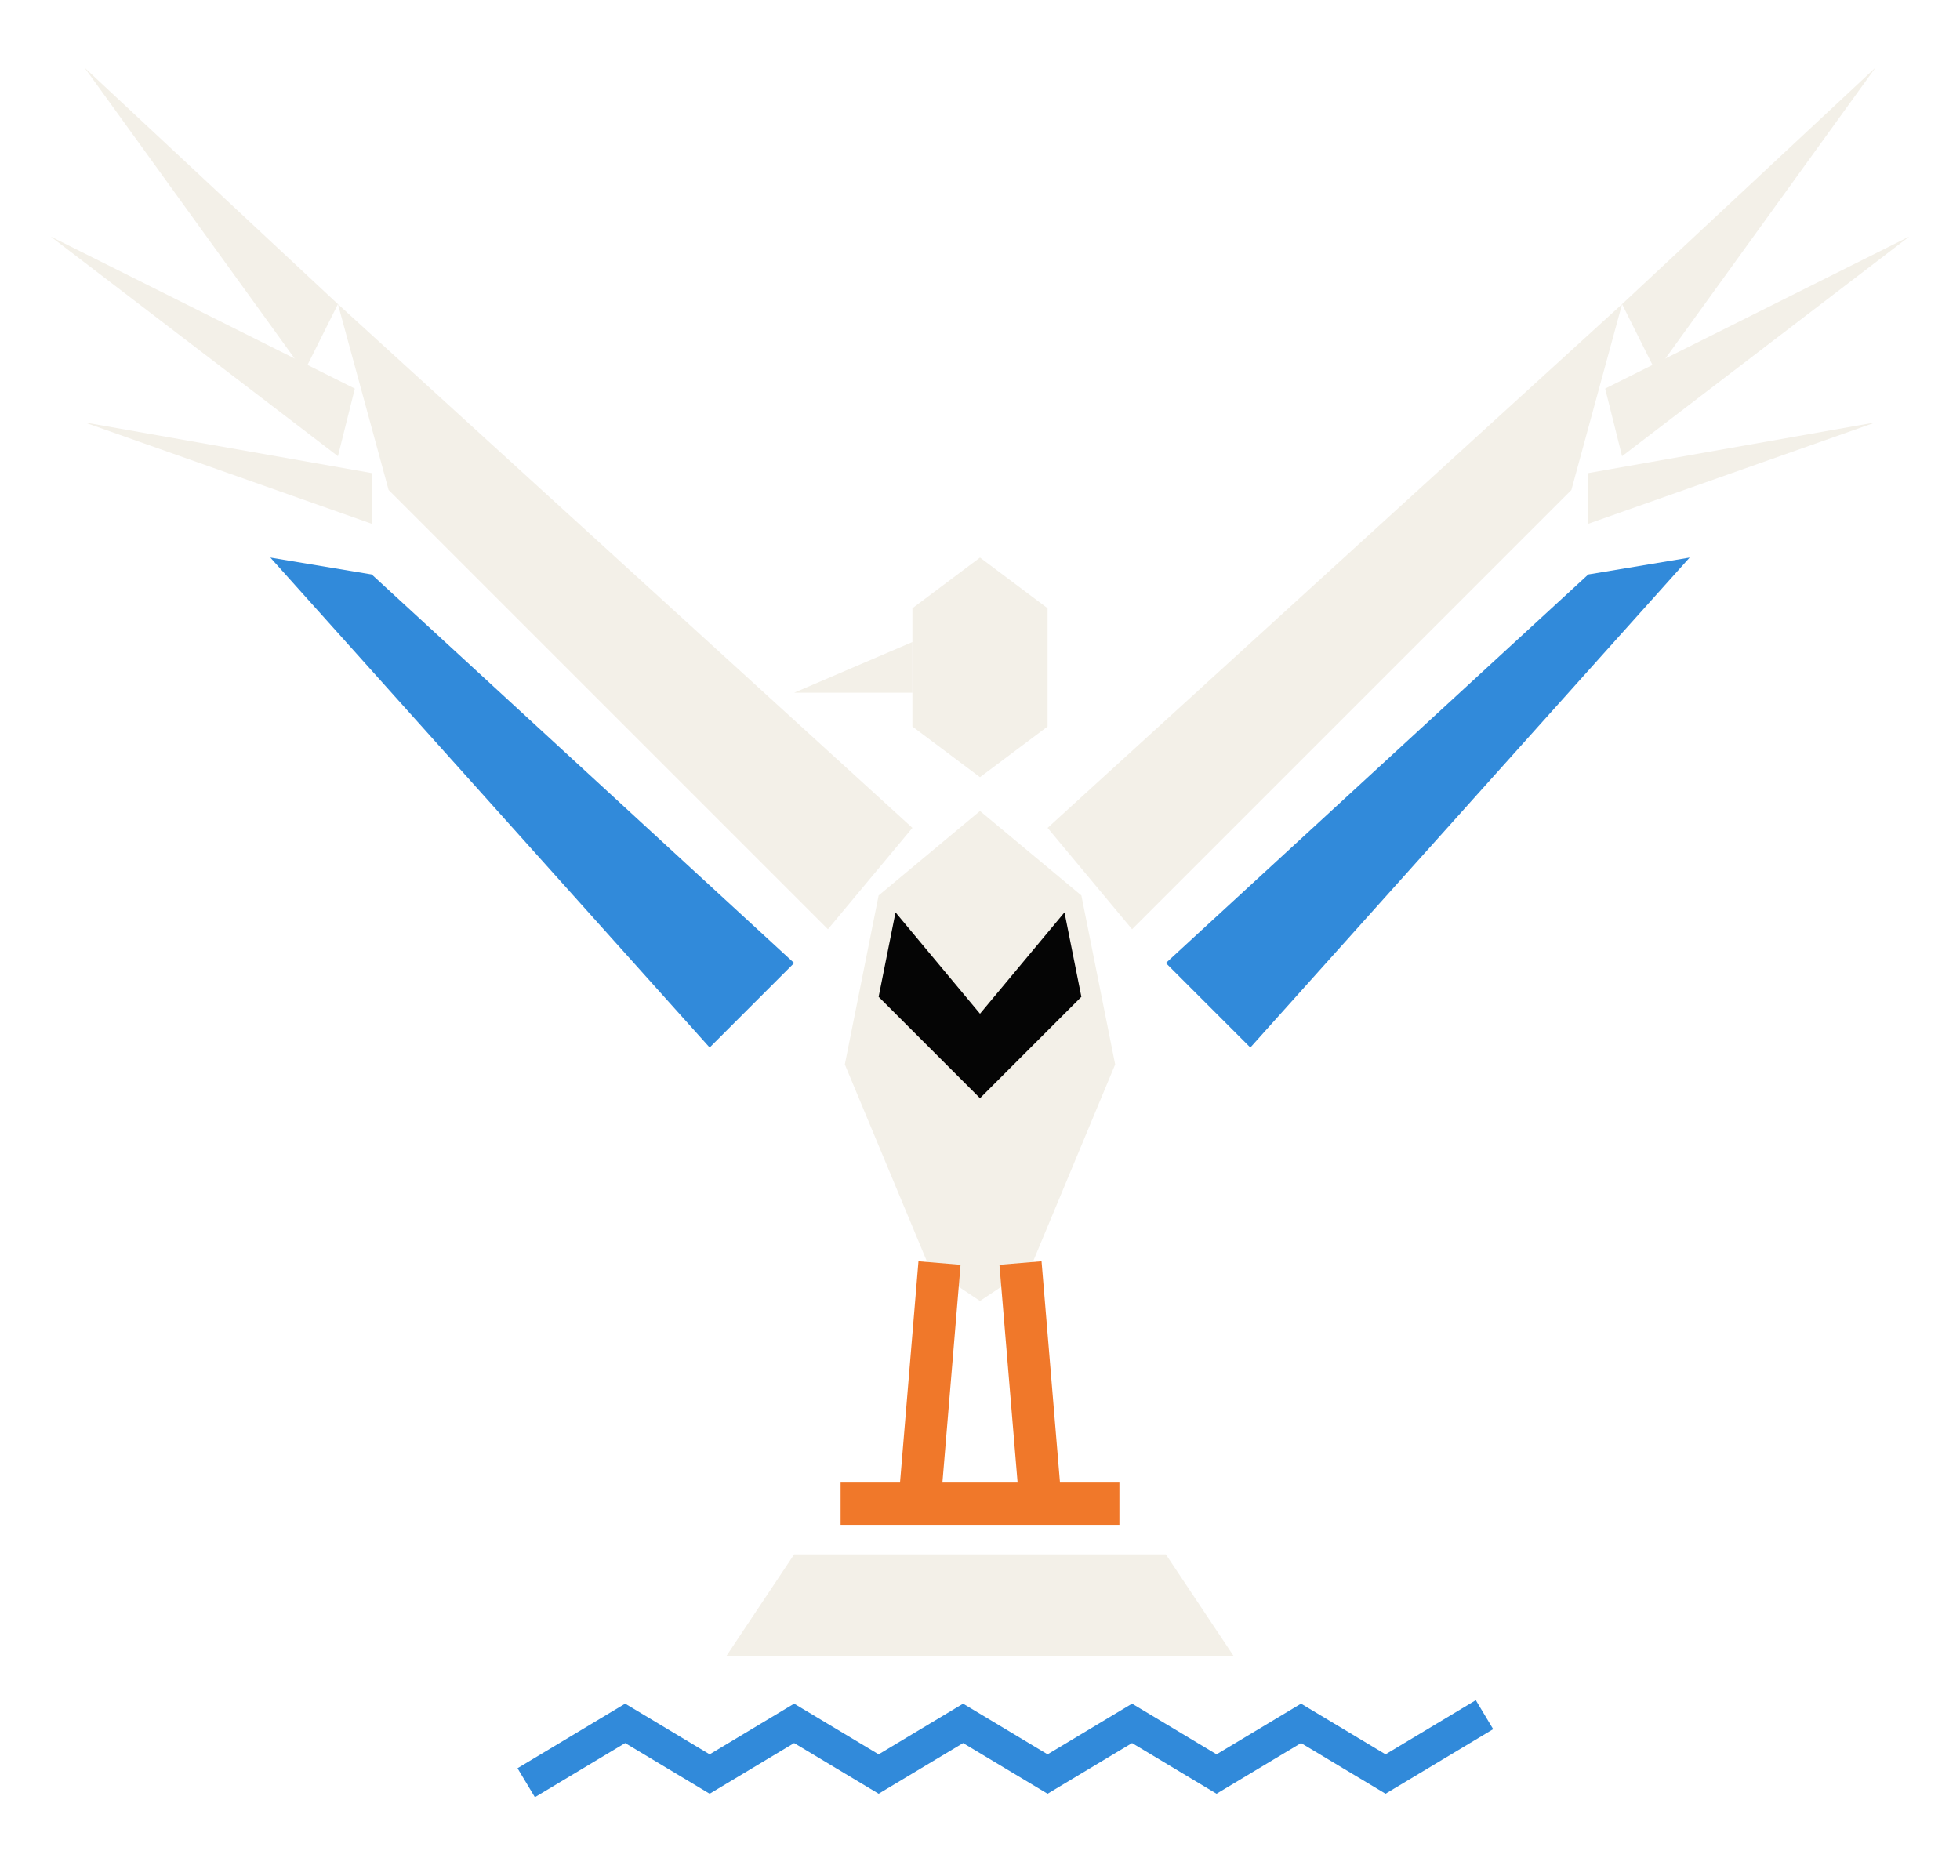
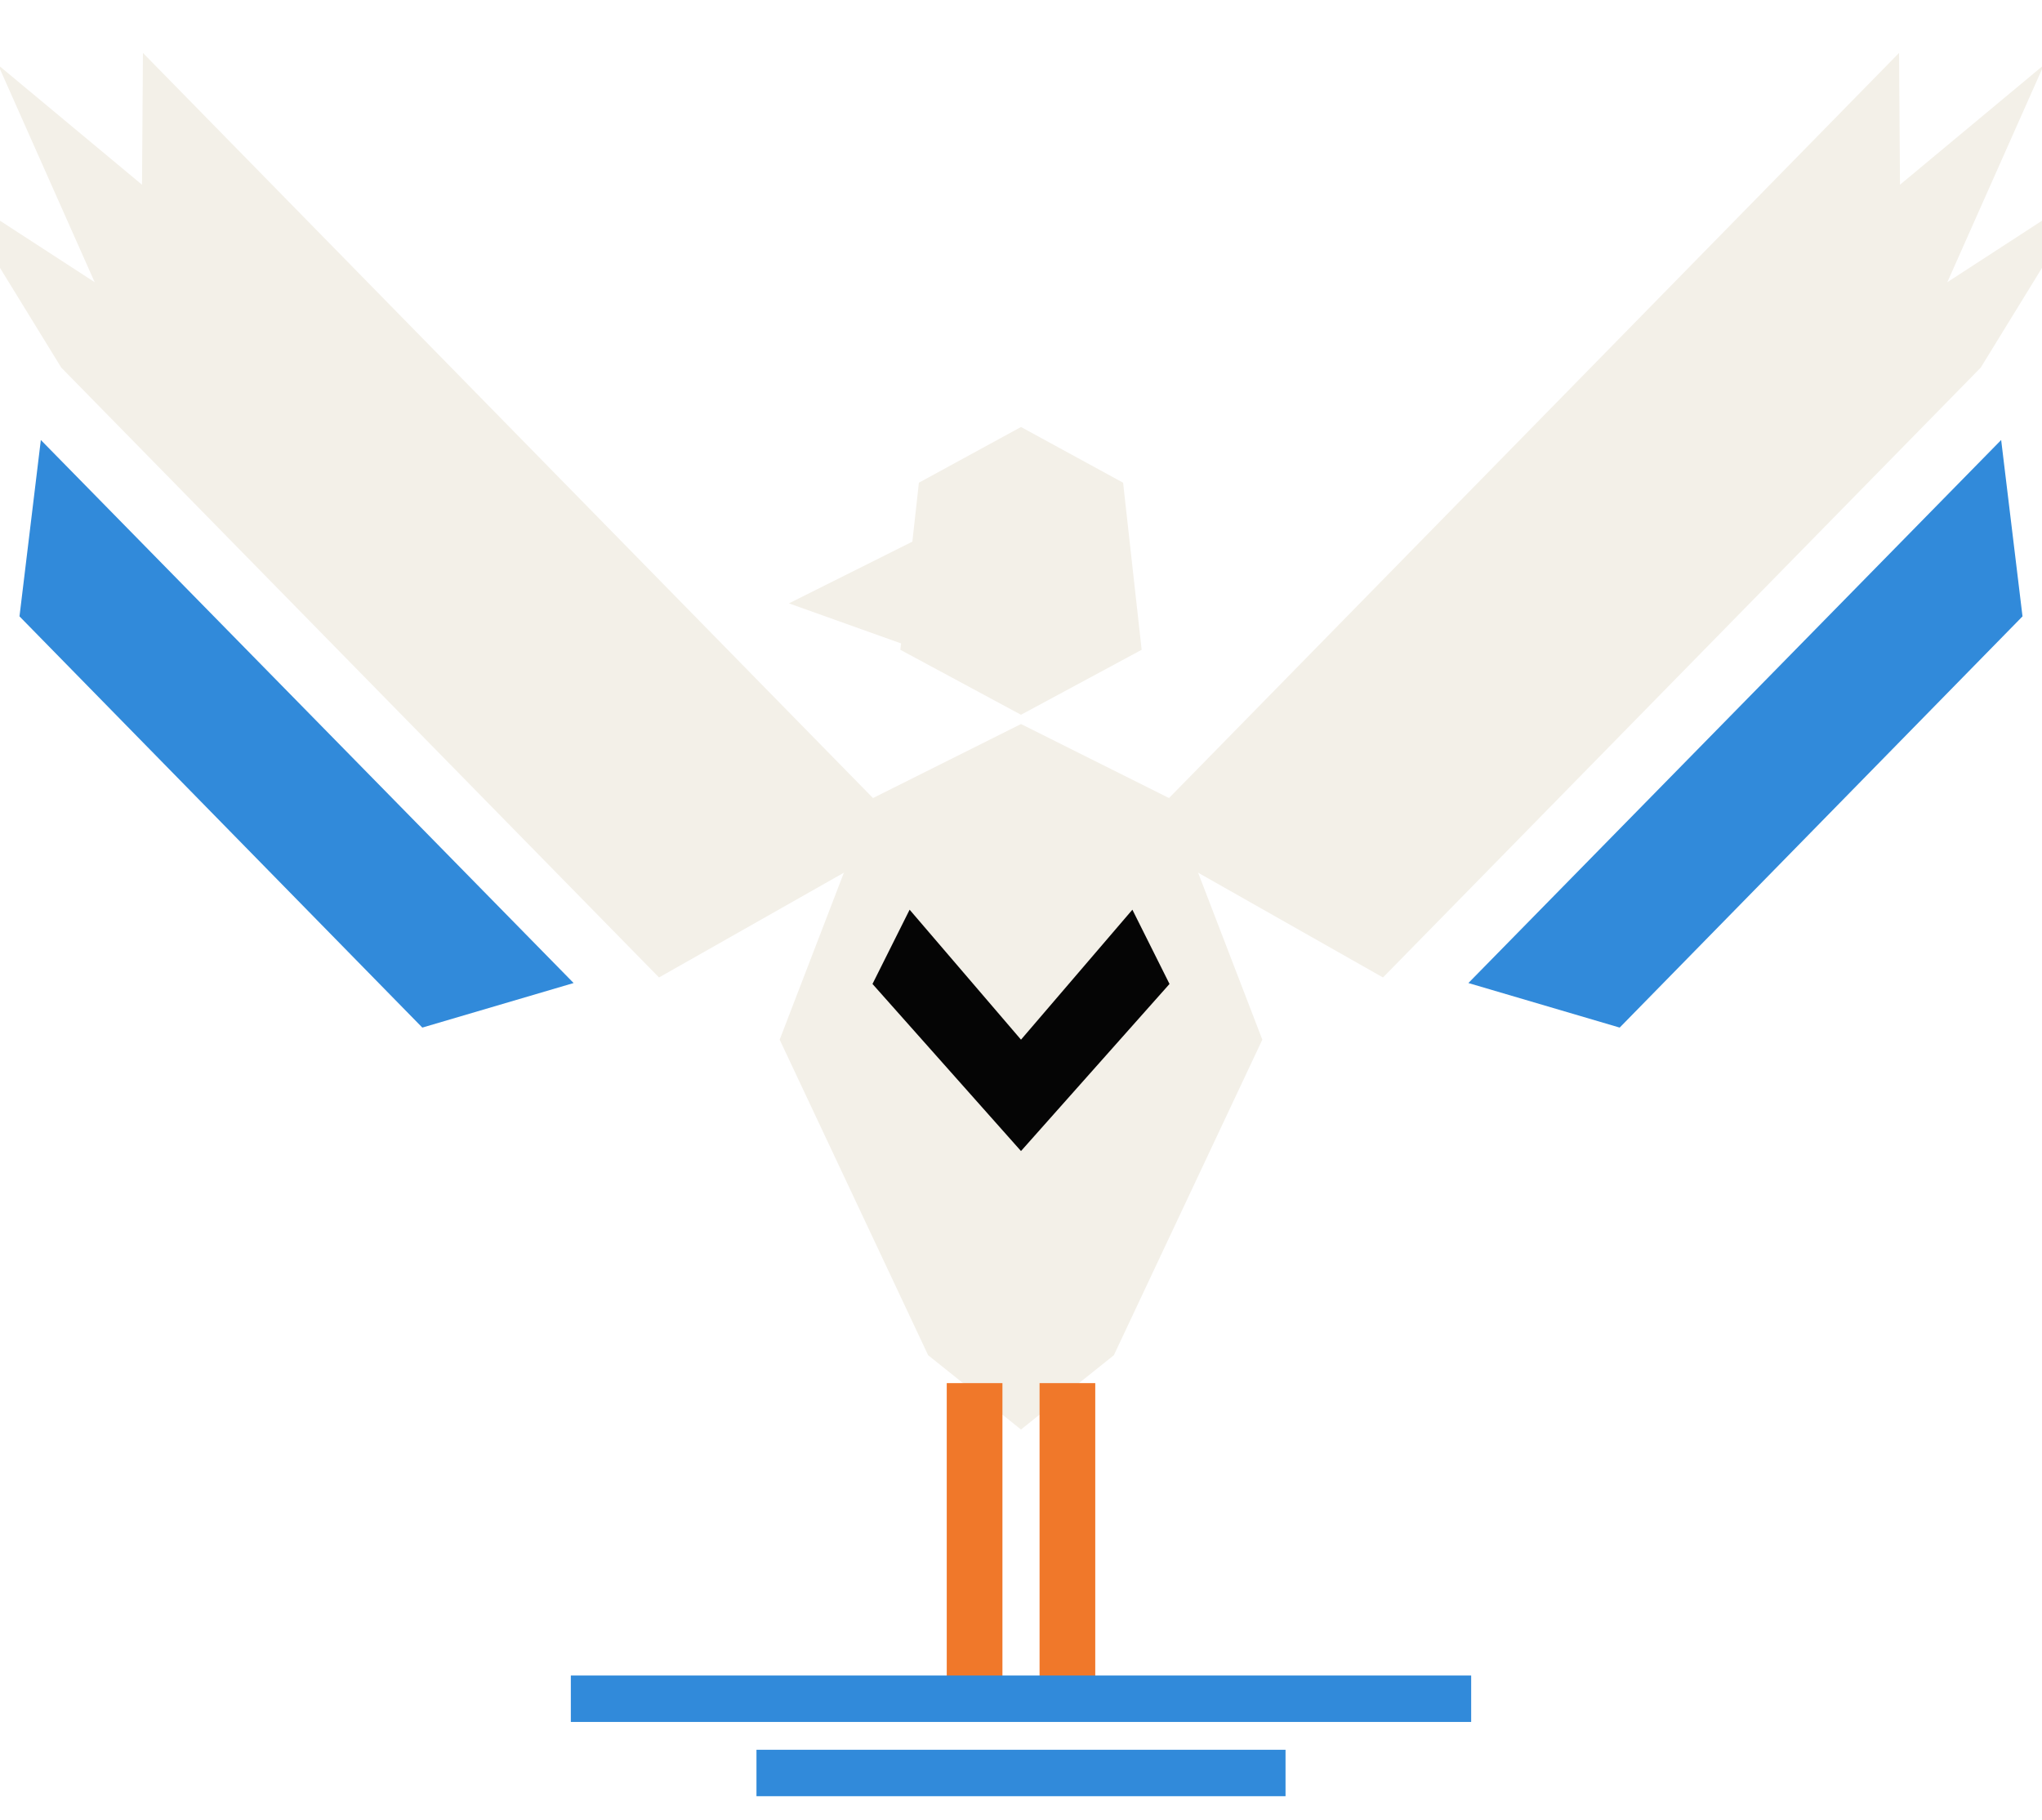
- <svg xmlns="http://www.w3.org/2000/svg" viewBox="4 2 232 222">
-   <polygon points="128 100 196 38 190 60 138 112" fill="#f3f0e8" />
-   <polygon points="112 100 44 38 50 60 102 112" fill="#f3f0e8" />
-   <polygon points="142 116 192 70 204 68 152 126" fill="#318ada" />
-   <polygon points="98 116 48 70 36 68 88 126" fill="#318ada" />
-   <polygon points="196 38 226 10 200 46" fill="#f3f0e8" />
-   <polygon points="44 38 14 10 40 46" fill="#f3f0e8" />
-   <polygon points="194 48 230 30 196 56" fill="#f3f0e8" />
-   <polygon points="46 48 10 30 44 56" fill="#f3f0e8" />
-   <polygon points="192 58 226 52 192 64" fill="#f3f0e8" />
-   <polygon points="48 58 14 52 48 64" fill="#f3f0e8" />
-   <polygon points="120 98 132 108 136 128 126 152 120 156 114 152 104 128 108 108" fill="#f3f0e8" />
-   <polygon points="120 68 128 74 128 88 120 94 112 88 112 74" fill="#f3f0e8" />
-   <polygon points="112 78 98 84 112 84" fill="#f3f0e8" />
-   <polygon points="110 110 120 122 130 110 132 120 120 132 108 120" fill="#050505" />
-   <path d="M115 154 113 178M125 154 127 178M106 180H118M122 180H134" fill="none" stroke="#f0782a" stroke-width="5" stroke-linecap="square" />
-   <polygon points="98 186 142 186 150 198 90 198" fill="#f3f0e8" />
-   <path d="M68 212L78 206L88 212L98 206L108 212L118 206L128 212L138 206L148 212L158 206L168 212L178 206" fill="none" stroke="#318ada" stroke-width="4" stroke-linecap="square" />
+ <svg xmlns="http://www.w3.org/2000/svg" viewBox="10 14 220 196">
+   <polygon points="132 104 214.6 19.7 214.7 33.9 230.2 21 219.8 44.4 235.2 34.4 223.4 53.6 159 119.3" fill="#f3f0e8" />
+   <polygon points="108 104 25.4 19.7 25.3 33.9 9.8 21 20.2 44.4 4.8 34.4 16.6 53.6 81 119.3" fill="#f3f0e8" />
+   <polygon points="168.2 119.9 225.6 61.4 227.9 80.4 184.5 124.7" fill="#318ada" />
+   <polygon points="71.8 119.9 14.4 61.4 12.1 80.4 55.5 124.7" fill="#318ada" />
+   <polygon points="120 92 136 100 146 126 130 160 120 168 110 160 94 126 104 100" fill="#f3f0e8" />
+   <polygon points="120 60 131 66 133 84 120 91 107 84 109 66" fill="#f3f0e8" />
+   <polygon points="109 72 95 79 109 84" fill="#f3f0e8" />
+   <polygon points="108 112 120 126 132 112 136 120 120 138 104 120" fill="#050505" />
+   <path d="M115 166V192M125 166V192" fill="none" stroke="#f0782a" stroke-width="6" stroke-linecap="square" />
+   <path d="M74 197H166M94 205H146" fill="none" stroke="#318ada" stroke-width="5" stroke-linecap="square" />
</svg>
